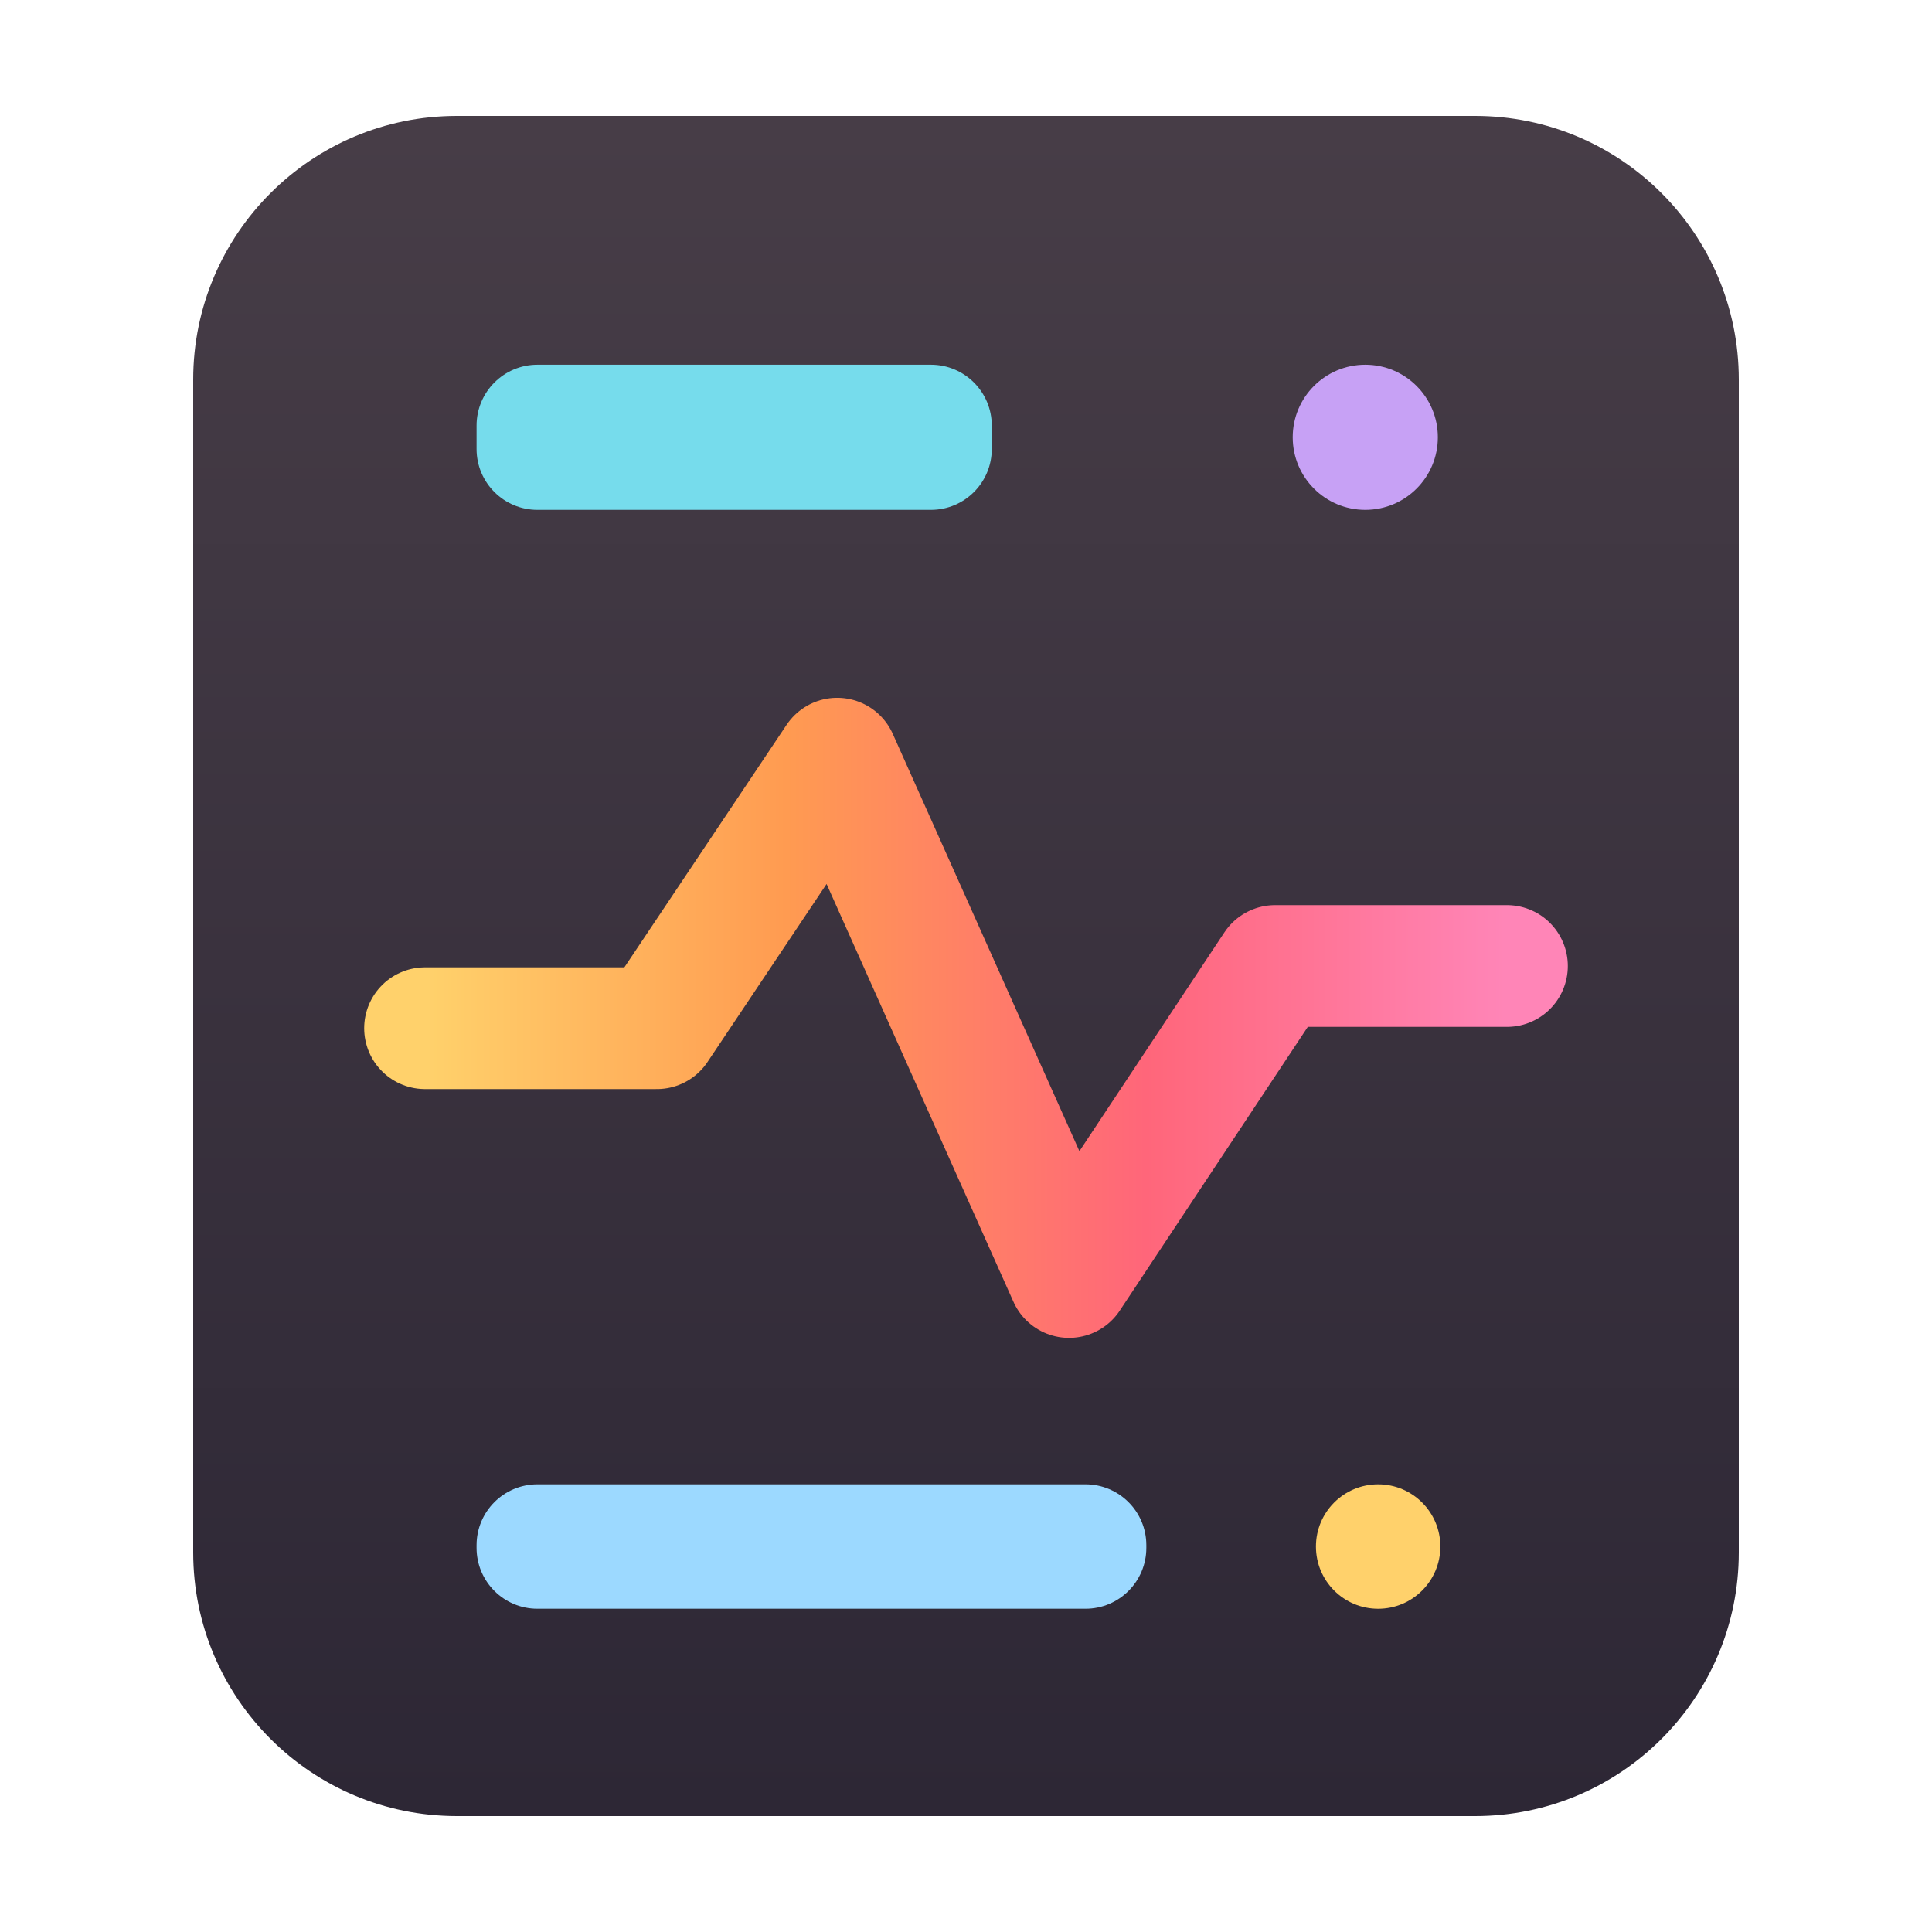
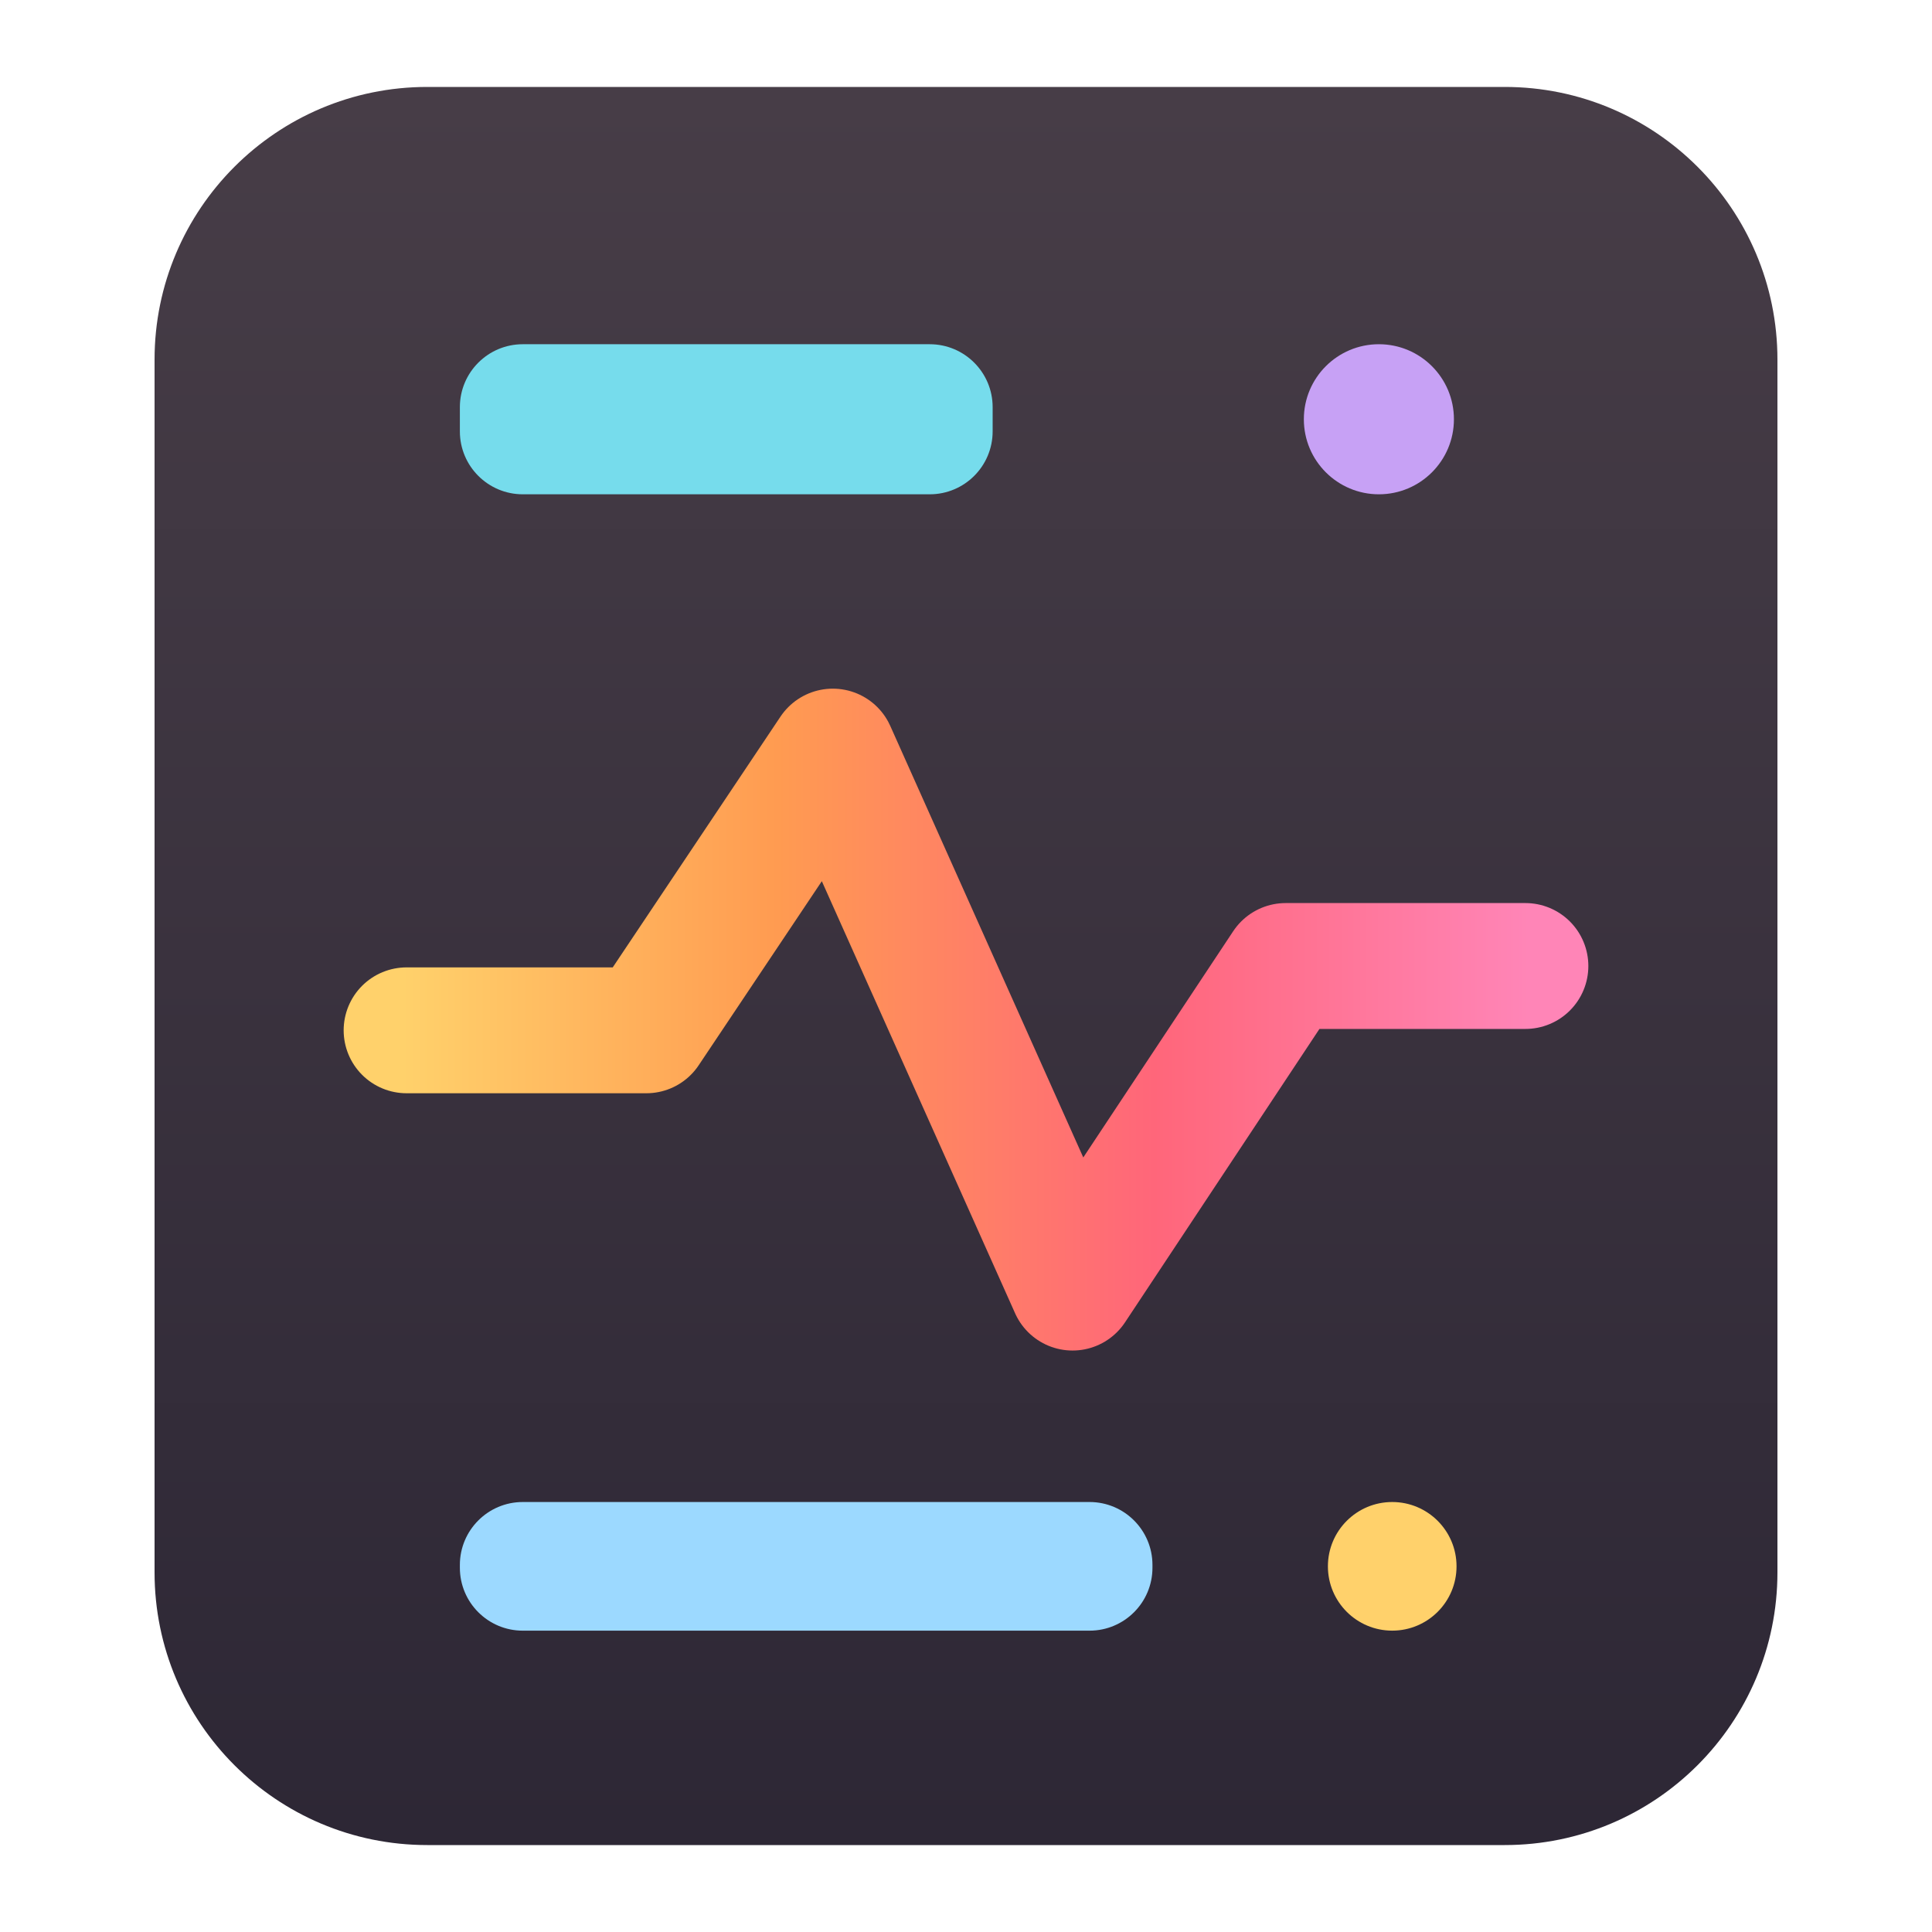
<svg xmlns="http://www.w3.org/2000/svg" viewBox="0 0 100 100">
  <defs>
    <linearGradient id="wave" x1="0" x2="1" y1="0" y2="0">
      <stop offset="0.0" stop-color="#FFD16B" />
      <stop offset="0.333" stop-color="#FF9B51" />
      <stop offset="0.667" stop-color="#FF667A" />
      <stop offset="1.0" stop-color="#FF85B7" />
    </linearGradient>
    <linearGradient id="body" x1="0" x2="0" y1="0" y2="1">
      <stop offset="0.0" stop-color="#473D47" />
      <stop offset="1.0" stop-color="#2D2735" />
    </linearGradient>
  </defs>
-   <rect x="10.0" y="6.0" width="80.0" height="88.0" rx="13.65" fill="url(#body)" />
-   <rect x="24.667" y="18.878" width="26.667" height="7.512" rx="3.15" fill="#76DCEC" />
-   <ellipse cx="70.667" cy="22.634" rx="3.756" ry="3.756" fill="#C7A1F5" />
-   <rect x="24.667" y="76.829" width="34.667" height="6.439" rx="3.15" fill="#9CD9FF" />
-   <ellipse cx="71.333" cy="80.049" rx="3.22" ry="3.22" fill="#FFD16B" />
-   <polyline points="22.0,53.22 34.0,53.22 43.333,39.268 55.333,66.098 66.0,50.0 78.0,50.0" fill="none" stroke="url(#wave)" stroke-width="6.3" stroke-linecap="round" stroke-linejoin="round" />
+   <rect x="8" y="4.5" width="84" height="91.0" rx="14.115" fill="url(#body)" />
+   <rect x="23.803" y="17.817" width="27.576" height="7.768" rx="3.257" fill="#76DCEC" />
+   <ellipse cx="71.371" cy="21.701" rx="3.884" ry="3.884" fill="#C7A1F5" />
+   <rect x="23.803" y="77.744" width="35.848" height="6.659" rx="3.257" fill="#9CD9FF" />
+   <ellipse cx="72.061" cy="81.073" rx="3.329" ry="3.329" fill="#FFD16B" />
+   <polyline points="21.045,53.329 33.455,53.329 43.106,38.902 55.515,66.646 66.545,50.0 78.955,50.0" fill="none" stroke="url(#wave)" stroke-width="6.515" stroke-linecap="round" stroke-linejoin="round" />
</svg>
